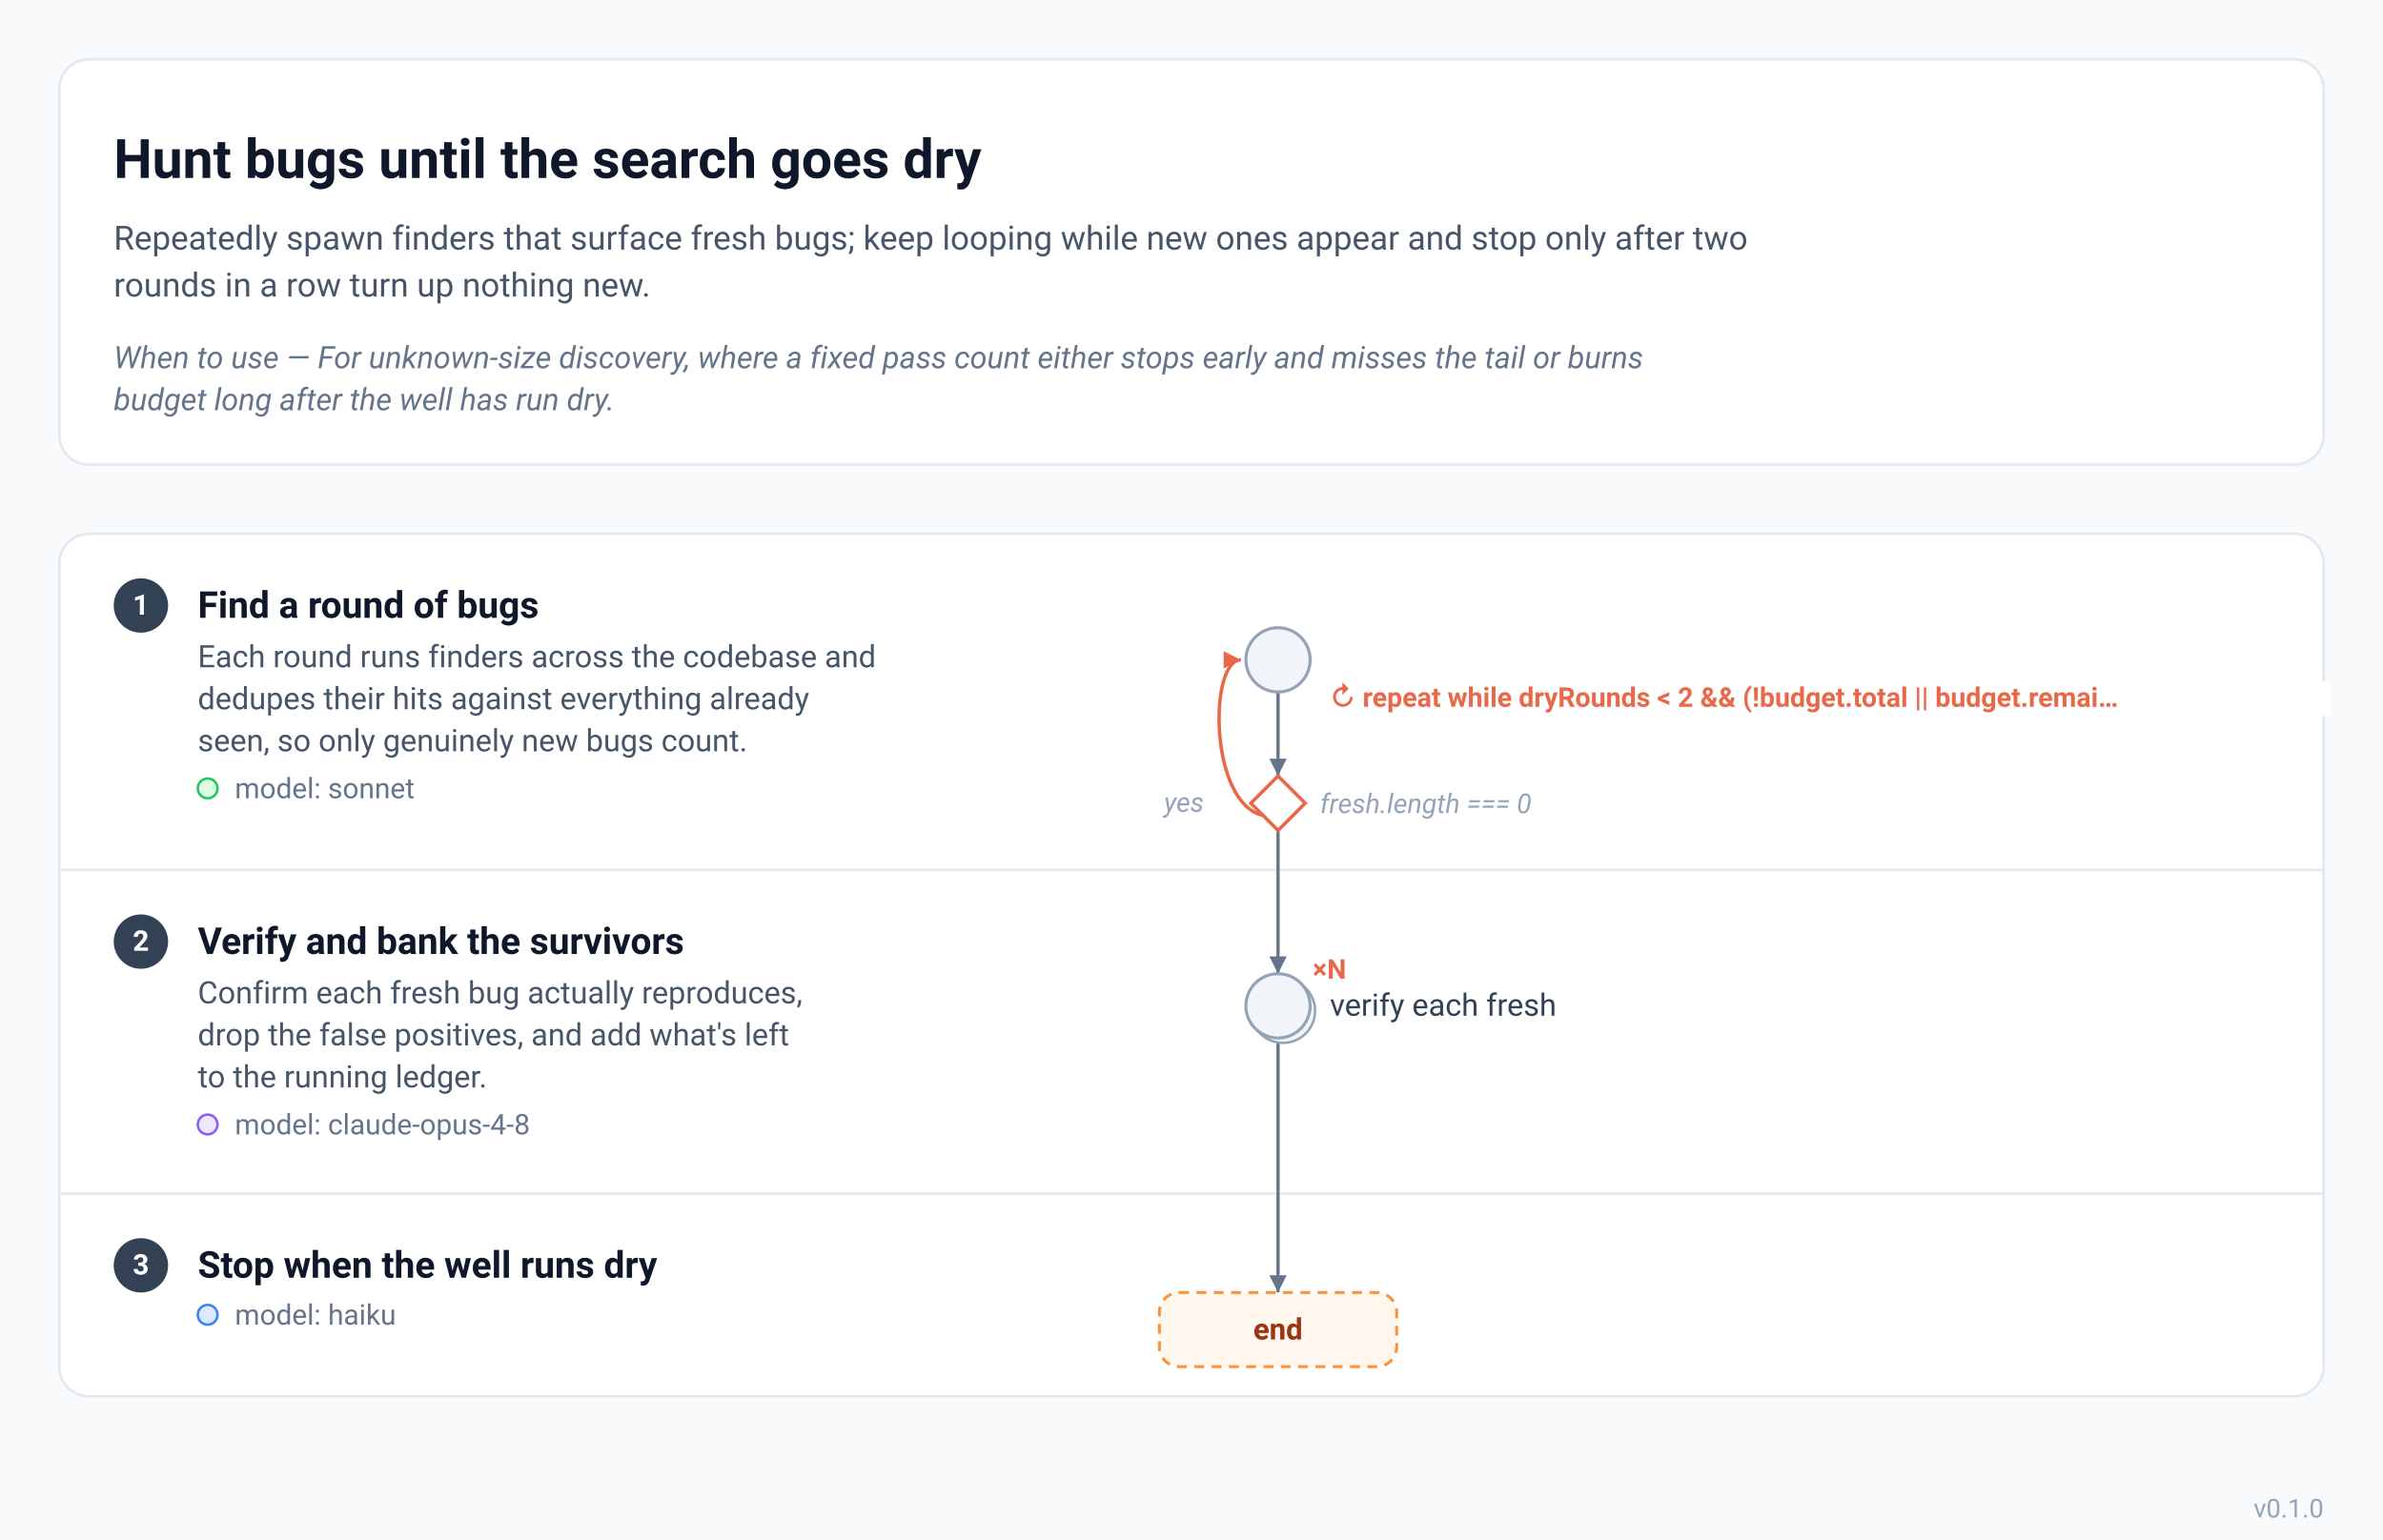
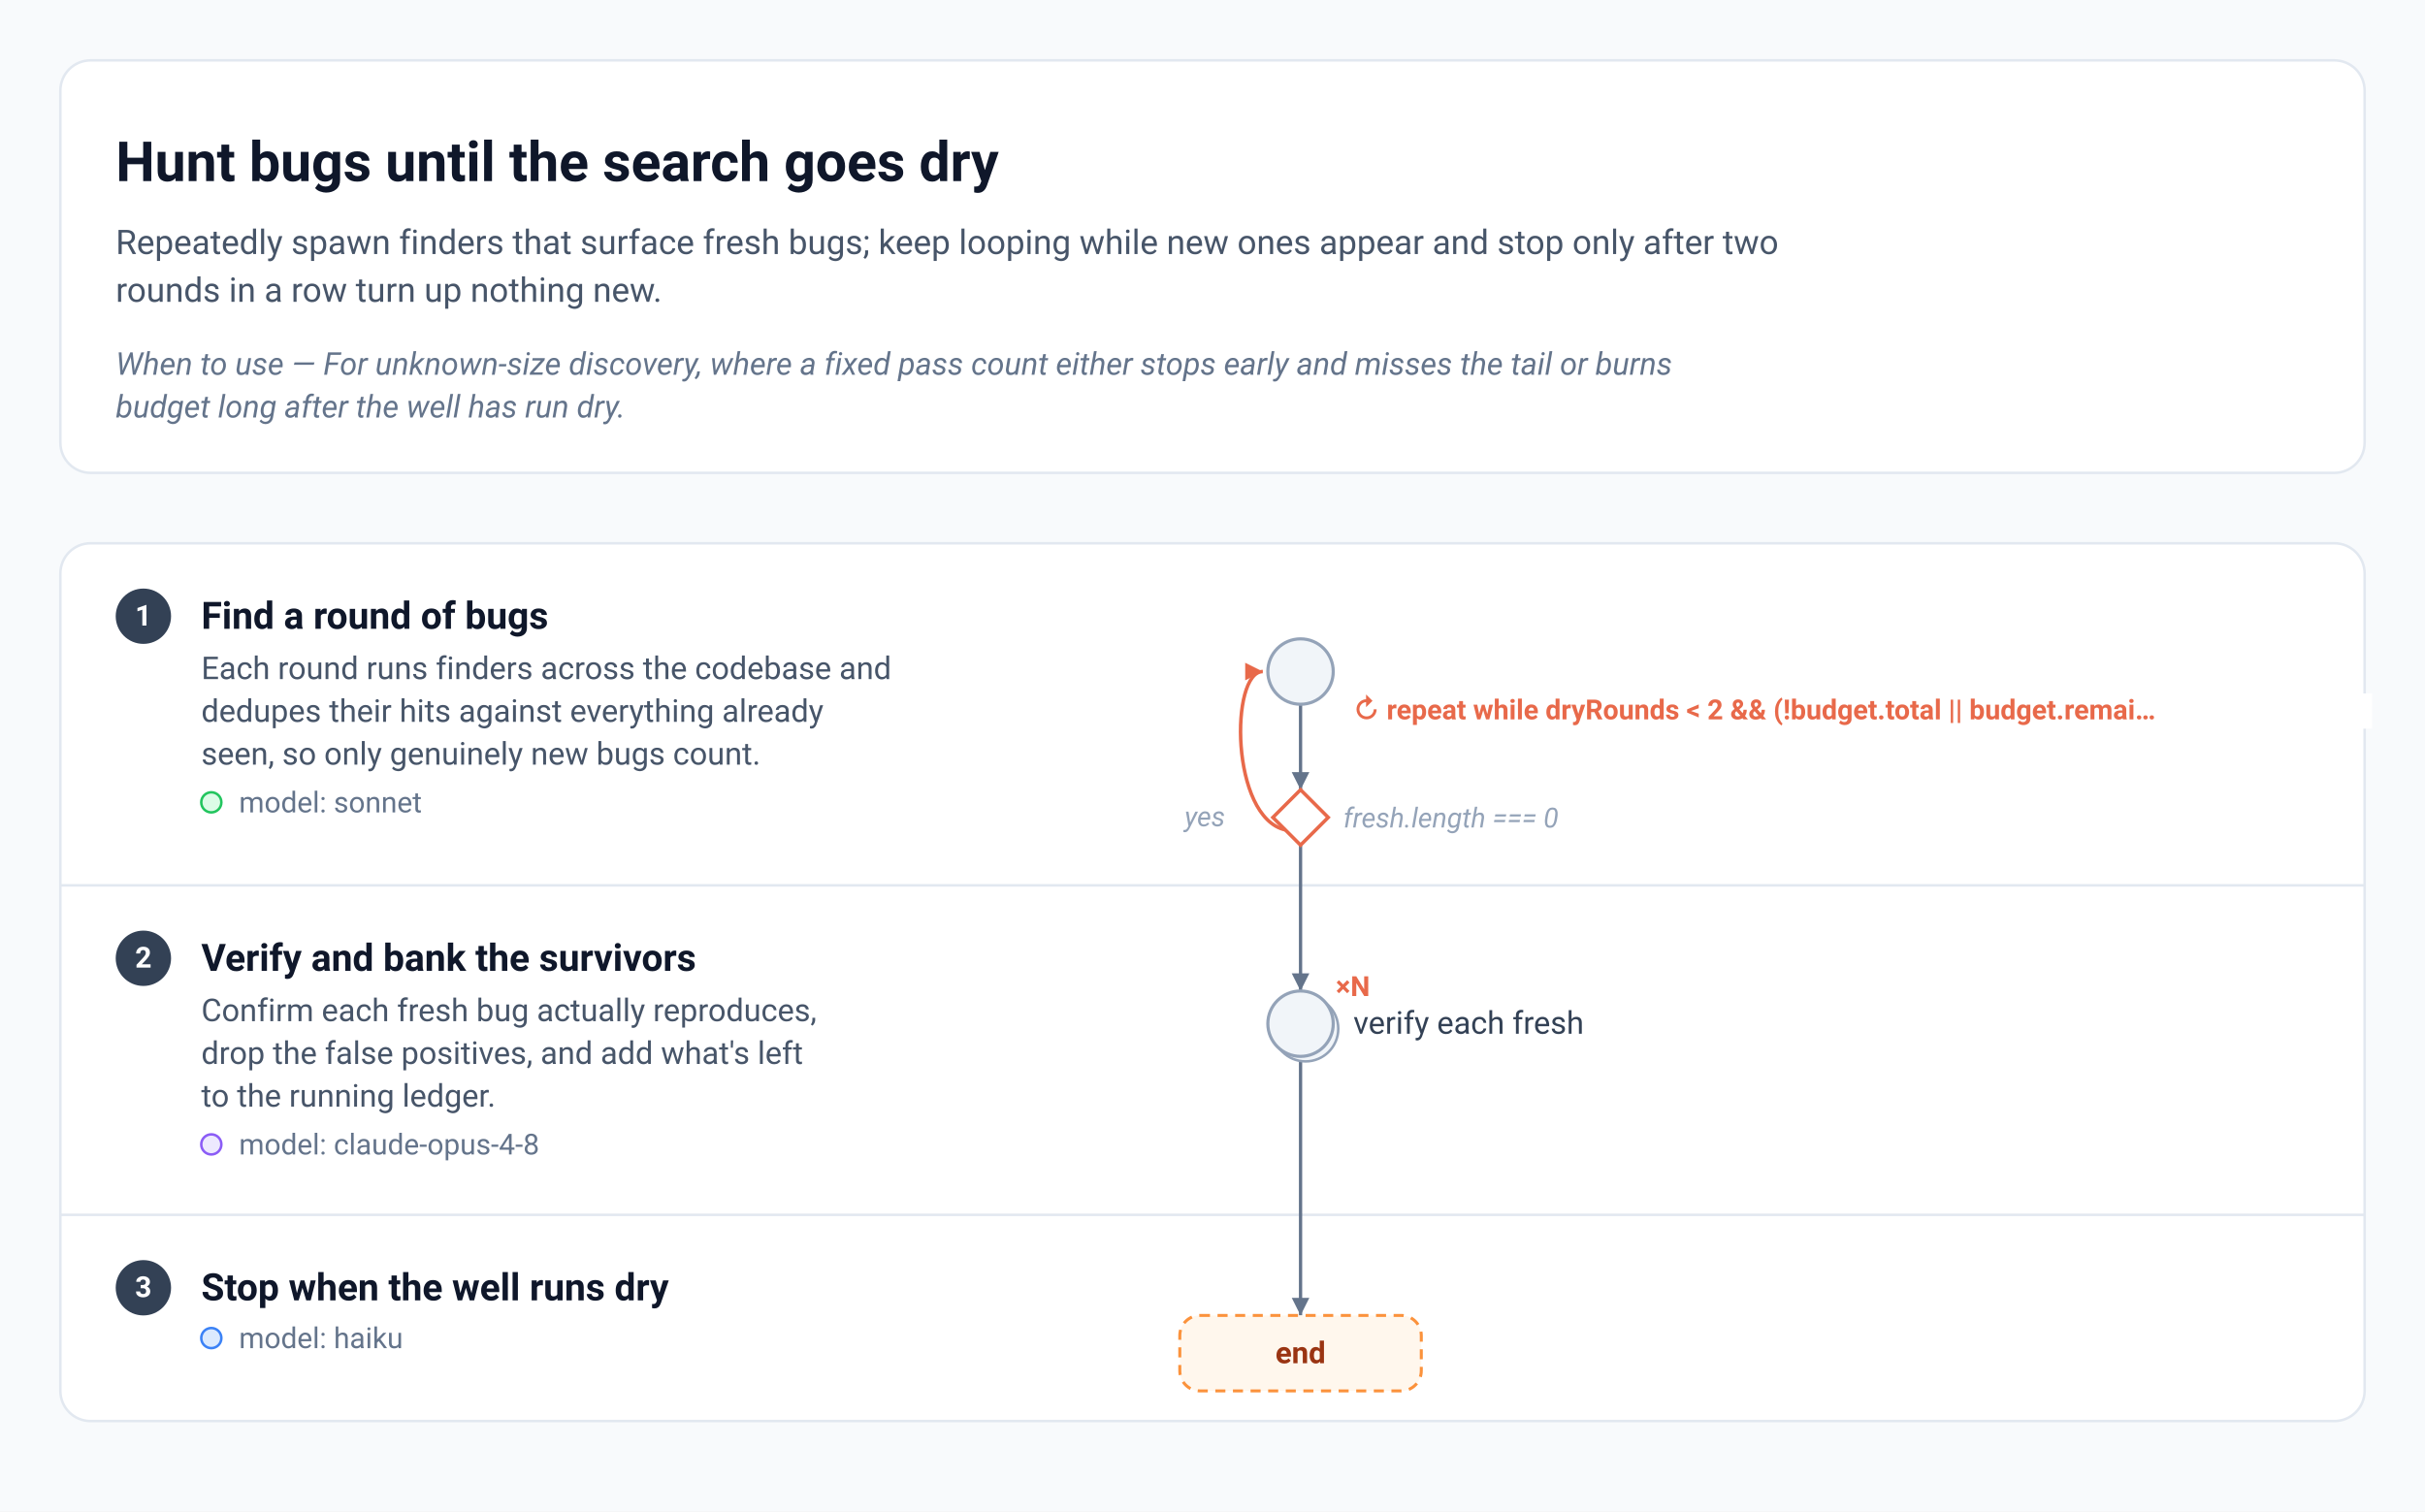
- <svg xmlns="http://www.w3.org/2000/svg" width="964" height="623" viewBox="0 0 964 623" font-family="-apple-system, BlinkMacSystemFont, 'Segoe UI', Roboto, Helvetica, Arial, sans-serif">
-   <rect width="964" height="623" fill="#f8fafc" />
+ <svg xmlns="http://www.w3.org/2000/svg" width="964" height="601" viewBox="0 0 964 601" font-family="-apple-system, BlinkMacSystemFont, 'Segoe UI', Roboto, Helvetica, Arial, sans-serif">
+   <rect width="964" height="601" fill="#f8fafc" />
  <g transform="translate(0 24)">
    <g class="header-card">
      <rect x="24" y="0" width="916" height="164" rx="12" fill="#ffffff" stroke="#e2e8f0" stroke-width="1" />
      <text x="46" y="48" font-size="22" fill="#0f172a" font-weight="700">Hunt bugs until the search goes dry</text>
      <text x="46" y="77" font-size="13.5" fill="#475569">Repeatedly spawn finders that surface fresh bugs; keep looping while new ones appear and stop only after two</text>
      <text x="46" y="96" font-size="13.5" fill="#475569">rounds in a row turn up nothing new.</text>
      <text x="46" y="125" font-size="12.5" fill="#64748b" font-style="italic">When to use — For unknown-size discovery, where a fixed pass count either stops early and misses the tail or burns</text>
      <text x="46" y="142" font-size="12.5" fill="#64748b" font-style="italic">budget long after the well has run dry.</text>
    </g>
  </g>
  <g transform="translate(0 204)">
    <rect x="24" y="12" width="916" height="349" rx="12" fill="#ffffff" stroke="#e2e8f0" stroke-width="1" />
    <g class="swimlane" />
    <g class="swimlane">
      <line x1="24" y1="148" x2="940" y2="148" stroke="#e2e8f0" stroke-width="1" />
    </g>
    <g class="swimlane">
      <line x1="24" y1="279" x2="940" y2="279" stroke="#e2e8f0" stroke-width="1" />
    </g>
    <g transform="translate(0 12)">
      <g class="lane-label">
        <circle cx="57" cy="29" r="11" fill="#334155" />
        <text x="57" y="32.7" font-size="11.5" fill="#ffffff" font-weight="700" text-anchor="middle">1</text>
        <text x="80" y="34" font-size="15" fill="#0f172a" font-weight="700">Find a round of bugs</text>
        <text x="80" y="54" font-size="12.5" fill="#475569">Each round runs finders across the codebase and</text>
        <text x="80" y="71" font-size="12.5" fill="#475569">dedupes their hits against everything already</text>
        <text x="80" y="88" font-size="12.5" fill="#475569">seen, so only genuinely new bugs count.</text>
        <circle cx="84" cy="103" r="4" fill="#dcfce7" stroke="#22c55e" stroke-width="1" />
        <text x="95" y="107" font-size="11.5" fill="#64748b">model: sonnet</text>
      </g>
    </g>
    <g transform="translate(0 148)">
      <g class="lane-label">
        <circle cx="57" cy="29" r="11" fill="#334155" />
        <text x="57" y="32.7" font-size="11.5" fill="#ffffff" font-weight="700" text-anchor="middle">2</text>
        <text x="80" y="34" font-size="15" fill="#0f172a" font-weight="700">Verify and bank the survivors</text>
        <text x="80" y="54" font-size="12.5" fill="#475569">Confirm each fresh bug actually reproduces,</text>
        <text x="80" y="71" font-size="12.5" fill="#475569">drop the false positives, and add what's left</text>
        <text x="80" y="88" font-size="12.5" fill="#475569">to the running ledger.</text>
        <circle cx="84" cy="103" r="4" fill="#ede9fe" stroke="#8b5cf6" stroke-width="1" />
        <text x="95" y="107" font-size="11.5" fill="#64748b">model: claude-opus-4-8</text>
      </g>
    </g>
    <g transform="translate(0 279)">
      <g class="lane-label">
        <circle cx="57" cy="29" r="11" fill="#334155" />
        <text x="57" y="32.7" font-size="11.5" fill="#ffffff" font-weight="700" text-anchor="middle">3</text>
        <text x="80" y="34" font-size="15" fill="#0f172a" font-weight="700">Stop when the well runs dry</text>
        <circle cx="84" cy="49" r="4" fill="#dbeafe" stroke="#3b82f6" stroke-width="1" />
        <text x="95" y="53" font-size="11.5" fill="#64748b">model: haiku</text>
      </g>
    </g>
    <g class="topology" transform="translate(213 0)">
      <g class="edge">
        <path d="M 304 76 L 304 110" fill="none" stroke="#64748b" stroke-width="1.3" />
        <polygon points="304,110 300.5,103 307.5,103" fill="#64748b" />
      </g>
      <g class="edge">
        <path d="M 304 132 L 304 190" fill="none" stroke="#64748b" stroke-width="1.3" />
        <polygon points="304,190 300.5,183 307.5,183" fill="#64748b" />
      </g>
      <g class="edge">
        <path d="M 304 216 L 304 319" fill="none" stroke="#64748b" stroke-width="1.3" />
        <polygon points="304,319 300.5,312 307.5,312" fill="#64748b" />
      </g>
      <g class="agent-node">
        <circle cx="304" cy="63" r="13" fill="#f1f5f9" stroke="#94a3b8" stroke-width="1.25" />
      </g>
      <g class="decision">
        <polygon points="304,110 315,121 304,132 293,121" fill="#ffffff" stroke="#e8694a" stroke-width="1.4" />
        <rect x="318" y="114.7" width="120.84" height="14" fill="#ffffff" />
        <text x="321" y="125" font-size="11" fill="#94a3b8" font-style="italic">fresh.length === 0</text>
      </g>
      <g class="agent-node">
        <circle cx="306" cy="205" r="13" fill="#f1f5f9" stroke="#94a3b8" stroke-width="1" />
        <circle cx="304" cy="203" r="13" fill="#f1f5f9" stroke="#94a3b8" stroke-width="1.25" />
        <rect x="322" y="195.5" width="129.25" height="15.5" fill="#ffffff" />
        <text x="325" y="207" font-size="12.5" fill="#334155">verify each fresh</text>
        <text x="318" y="192" font-size="11" font-weight="700" fill="#e8694a">×N</text>
      </g>
      <g class="control-node">
        <rect class="control-box" x="256" y="319" width="96" height="30" rx="8" fill="#fff7ed" stroke="#fb923c" stroke-width="1.2" stroke-dasharray="4 3" />
        <text x="304" y="338" font-size="12" fill="#9a3412" font-weight="600" text-anchor="middle">end</text>
      </g>
      <g class="control-arc">
        <path d="M 297.95 125.95 C 276 121 276 63 289 63" fill="none" stroke="#e8694a" stroke-width="1.4" />
        <polygon points="289,63 282,66.5 282,59.5" fill="#e8694a" />
        <rect x="251.86" y="114.2" width="25.14" height="14" fill="#ffffff" />
        <text x="274" y="124.5" font-size="11" fill="#94a3b8" font-style="italic" text-anchor="end">yes</text>
      </g>
      <g class="loop-badge">
        <rect x="322" y="71.7" width="407.94" height="14" fill="#ffffff" />
        <text x="325" y="82" font-size="11" fill="#e8694a" font-weight="600">↻ repeat while dryRounds &lt; 2 &amp;&amp; (!budget.total || budget.remai…</text>
      </g>
    </g>
  </g>
-   <g class="provenance">
-     <text x="940" y="614" font-size="10.5" fill="#94a3b8" text-anchor="end">v0.1.0</text>
-   </g>
</svg>
